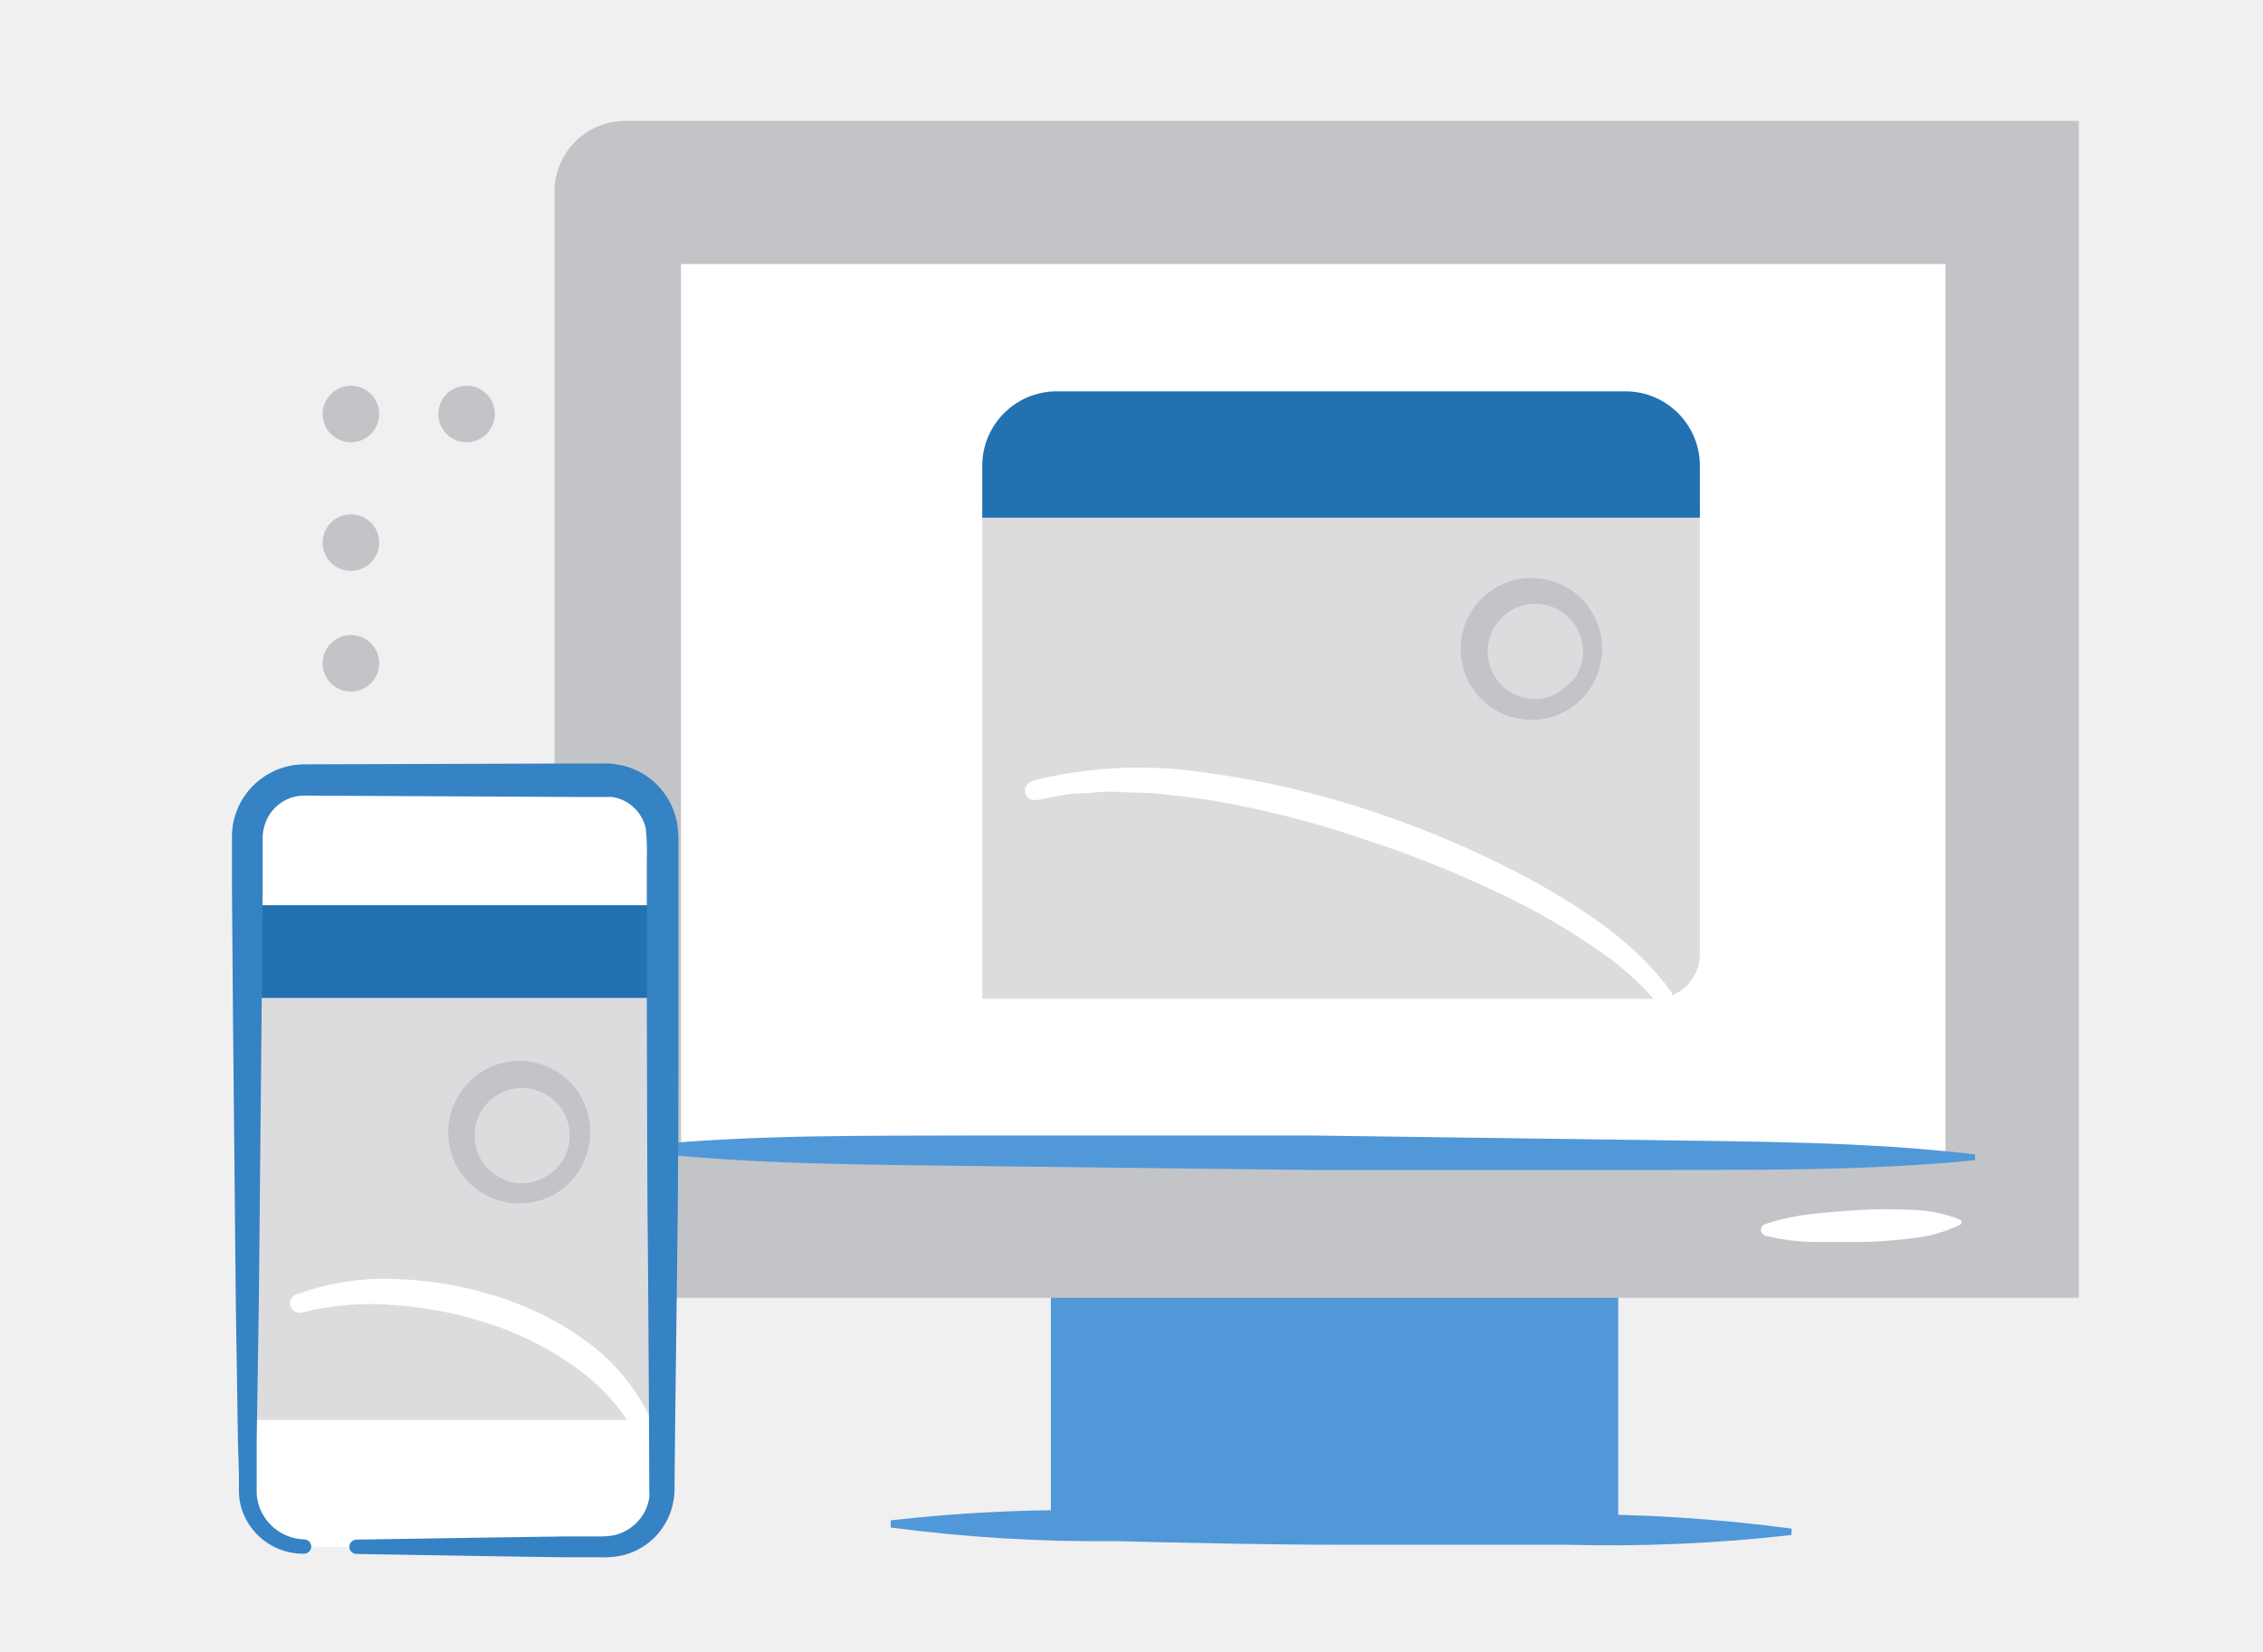
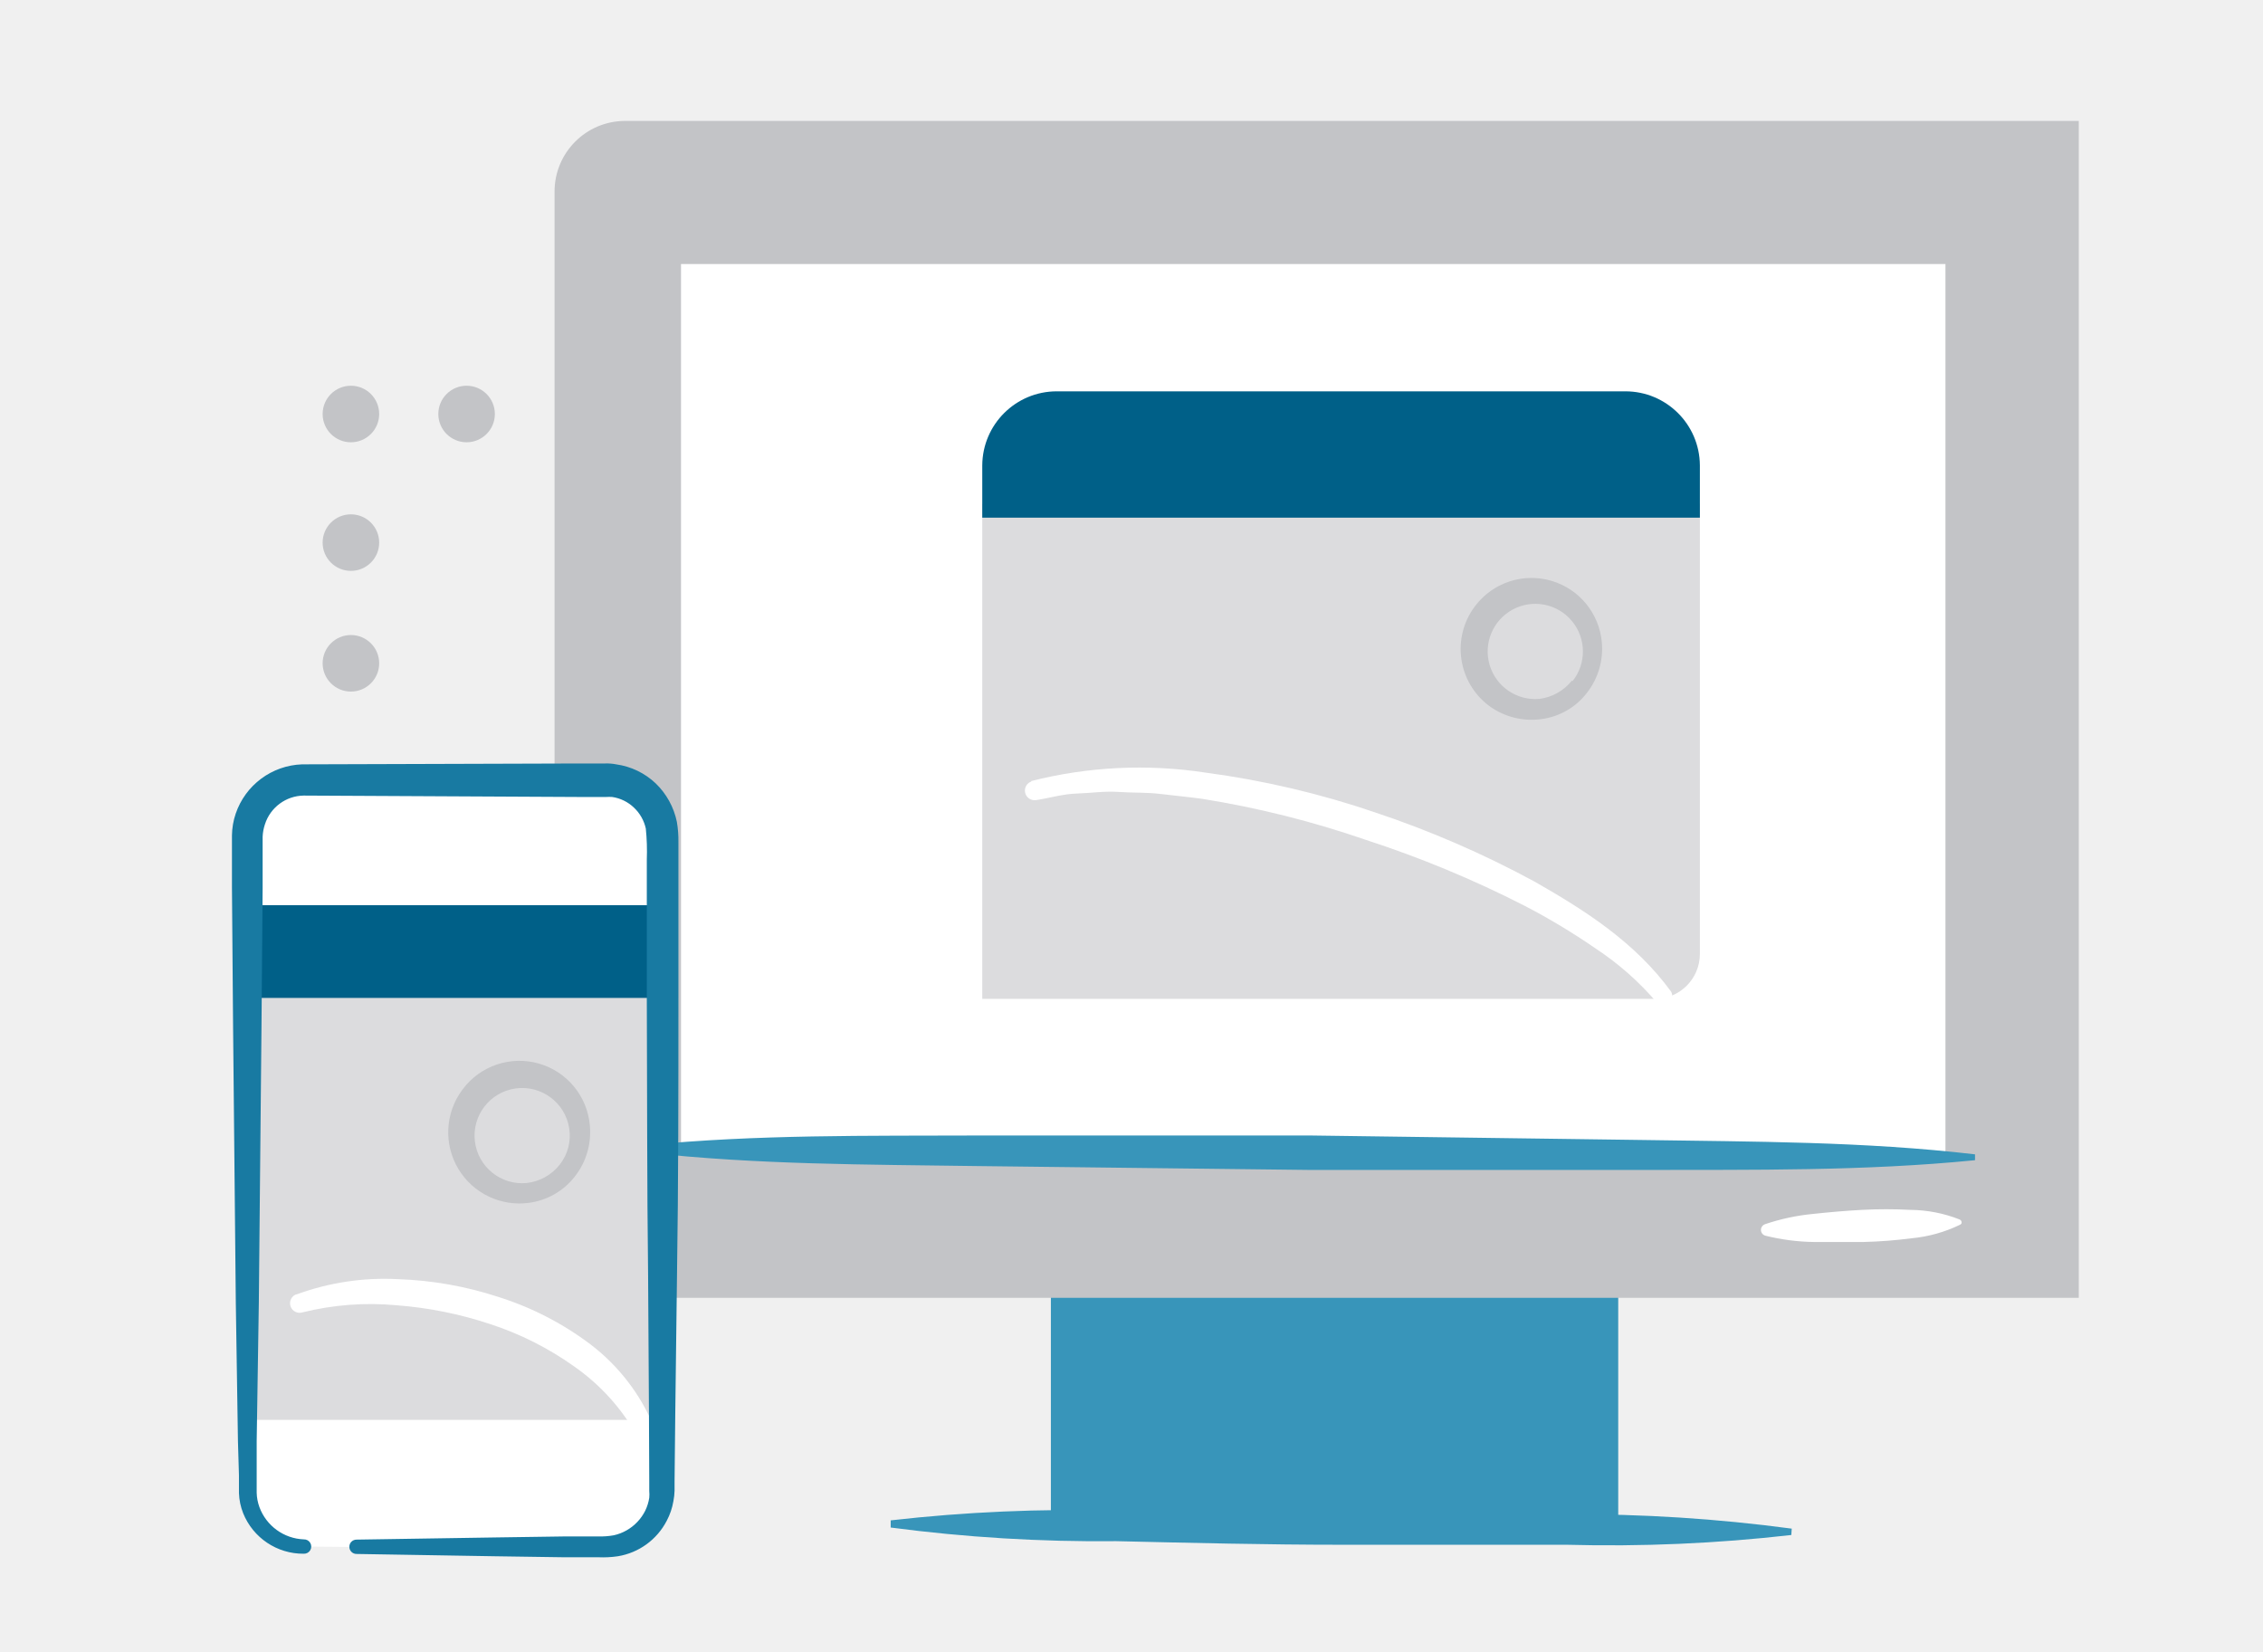
<svg xmlns="http://www.w3.org/2000/svg" viewBox="0 0 1600 1168">
  <defs>
-     <style>.cls-1{fill:#5198d9}.cls-2{fill:#c3c4c7}.cls-3{fill:#fff}.cls-4{fill:#c3c4c7}.cls-5{fill:#dcdcde}.cls-6{fill:#2271b1}.cls-7{fill:#3582c4}.cls-8{fill:none}</style>
+     <style>.cls-1{fill:#3895ba}.cls-2{fill:#c3c4c7}.cls-3{fill:#fff}.cls-4{fill:#c3c4c7}.cls-5{fill:#dcdcde}.cls-6{fill:#006088}.cls-7{fill:#187aa2}.cls-8{fill:none}</style>
  </defs>
  <g id="jetpack-apps">
    <path class="cls-1" d="M743 898.41h401.13V1076H743z" />
    <path class="cls-2" d="M441.92 85.5h1027.84v832.09H392.09V135.42a49.92 49.92 0 0 1 49.83-49.92z" />
    <path class="cls-3" d="M481.49 186.67h894v629.85h-894z" />
    <path class="cls-1" d="M1396.39 820.28c-78.44 7.81-156.78 6.7-235.12 6.9h-235l-234.61-2.74c-78.34-1.12-156.68-.91-234.92-9.64v-5.08c78.44-7.71 156.78-6.59 235.12-6.9h235l234.61 3.18c78.34 1.22 156.68 1 234.92 10.15zm-129.89 265a1130.86 1130.86 0 0 1-158.81 6.9H948.48c-53.07 0-106.14-1.32-159.22-2.54a1129.82 1129.82 0 0 1-159.51-9.64v-5.07A1144.19 1144.19 0 0 1 789 1068h159.17c53.08 0 106.25 1.82 159.52 2.64a1145.76 1145.76 0 0 1 159.12 10.14z" />
    <path class="cls-3" d="M1385.73 865.94a99.62 99.62 0 0 1-34.09 9.54 327.24 327.24 0 0 1-34.4 2.64h-34.4a151.08 151.08 0 0 1-34.71-4.47 4.25 4.25 0 0 1-2.94-5.25 4.37 4.37 0 0 1 2.64-2.84 151.46 151.46 0 0 1 34.2-7.31c11.46-1.22 22.83-2.23 34.3-2.84a325.43 325.43 0 0 1 34.5 0 96.63 96.63 0 0 1 34.7 6.8 2.22 2.22 0 0 1 1.23 2.9 2.68 2.68 0 0 1-1.03.83z" />
    <circle class="cls-4" cx="248.1" cy="468.97" r="19.99" />
    <circle class="cls-2" cx="248.1" cy="383.63" r="19.99" />
    <circle class="cls-4" cx="248.1" cy="292.71" r="19.99" />
    <circle class="cls-4" cx="329.89" cy="292.71" r="19.99" />
    <path class="cls-5" d="M1170.1 706.22H694.49V356.13h507.37v318.43a31.76 31.76 0 0 1-31.76 31.66z" />
    <path class="cls-6" d="M747.15 276.68h402.05a52.67 52.67 0 0 1 52.66 52.32v37H694.49v-37a52.65 52.65 0 0 1 52.66-52.32z" />
    <path class="cls-3" d="M728.89 552.28a310 310 0 0 1 123.59-6 626 626 0 0 1 119.74 28.1A703.94 703.94 0 0 1 1085 623.32c35.52 20.29 71 42.72 96.61 77.93a6.7 6.7 0 0 1-10.15 8.22v-.61A205.13 205.13 0 0 0 1128 670.5a465.93 465.93 0 0 0-50.74-30.44 765.65 765.65 0 0 0-111.62-46.27 683.67 683.67 0 0 0-115.68-29c-10.15-1.42-19.69-2.23-29.53-3.45s-19.69-.71-29.53-1.42-19.59.82-29.43 1.12-19.28 3.15-28.92 4.67h-.3a6.8 6.8 0 0 1-3-13.19zm-514.18 541.17a40.59 40.59 0 0 1-40.59-40.59V591.65a40.59 40.59 0 0 1 40.59-40.58h213.1a40.58 40.58 0 0 1 40.59 40.58v461.51a40.59 40.59 0 0 1-40.59 40.59H252.06" />
    <path class="cls-5" d="M174.83 640H468.2v363.89H174.83z" />
    <path class="cls-2" d="M1122 489.88a48.54 48.54 0 0 1-32.37 18.57 50.73 50.73 0 0 1-36.73-9.34 50.23 50.23 0 0 1-10.2-70.3c.18-.25.37-.49.56-.73a49.92 49.92 0 0 1 89.29 26.18 50.68 50.68 0 0 1-10.55 35.62zm-10.15-8.33a33.67 33.67 0 1 0-23.44 12.59 35.1 35.1 0 0 0 22.94-12.89zM406.4 831.85a49.16 49.16 0 0 1-32.4 18.57A50.31 50.31 0 0 1 326.51 771c.25-.33.49-.66.74-1a50 50 0 0 1 89.8 25.77 50.75 50.75 0 0 1-10.65 36.08zm-10.65-8.43a33.07 33.07 0 0 0 6.69-25.67 33.66 33.66 0 1 0-30 38.66 34.61 34.61 0 0 0 23.31-12.99z" />
    <path class="cls-6" d="M178.59 640h285.85v65.55H178.59z" />
    <path class="cls-3" d="M209.44 915.26a180.57 180.57 0 0 1 72-10.86 255.51 255.51 0 0 1 71 12.58 215.77 215.77 0 0 1 65.14 33.59 141.33 141.33 0 0 1 44.86 58.35 6.9 6.9 0 0 1-3.86 8.83 6.79 6.79 0 0 1-8.42-3 148 148 0 0 0-44.14-48.6 219.67 219.67 0 0 0-59.47-30 276.26 276.26 0 0 0-66.06-13.29 199.72 199.72 0 0 0-66.57 5 6.74 6.74 0 0 1-4.18-12.86z" />
    <path class="cls-7" d="M214.71 1098.52a45.75 45.75 0 0 1-42.82-28.72 42.41 42.41 0 0 1-2.94-14.2v-12.48l-.71-24-1.52-98.23-1.93-195.59-.79-97.82v-36.84a49.89 49.89 0 0 1 2.63-15.32 51.45 51.45 0 0 1 46.89-34.91l195.94-.61h18.37a33.71 33.71 0 0 1 7.81.61 50.74 50.74 0 0 1 28 13.5A52.49 52.49 0 0 1 478.55 581a77.51 77.51 0 0 1 1.11 14.51v110c0 65.25 0 130.4-1 195.64l-1.22 97.62-.51 48.91v6.32a43.73 43.73 0 0 1-.81 7.31 45.6 45.6 0 0 1-4.77 14 47.59 47.59 0 0 1-34.5 25 72.77 72.77 0 0 1-13.6.71h-24.46l-48.91-.71-97.82-1.63a5.07 5.07 0 1 1 0-10.14l97.82-1.53 48.91-.71h24.45a54.42 54.42 0 0 0 10.66-.81 32.14 32.14 0 0 0 9.1-3.49 32.88 32.88 0 0 0 13.19-13.9 31.79 31.79 0 0 0 2.85-9.13 25.34 25.34 0 0 0 0-4.77v-6l-.21-49.42-.61-97.62c-.81-65.24-.61-130.39-.91-195.64v-97.73a157.16 157.16 0 0 0-.71-22 28.73 28.73 0 0 0-8.39-14.79 28.16 28.16 0 0 0-15.33-7.51 31.72 31.72 0 0 0-4.36 0h-18.26l-195.55-1a29.21 29.21 0 0 0-27.39 20.3 32 32 0 0 0-1.63 8.72v36.43l-.81 97.82L183 920.84l-1.52 98.23v36.33a31.92 31.92 0 0 0 1.93 10.14 34.89 34.89 0 0 0 31.35 22.83 5.08 5.08 0 1 1 0 10.15z" />
  </g>
  <g id="clear_rectangle" data-name="clear rectangle">
    <path id="Layer_4" data-name="Layer 4" class="cls-8" d="M0 0h1600v1168H0z" />
  </g>
</svg>
